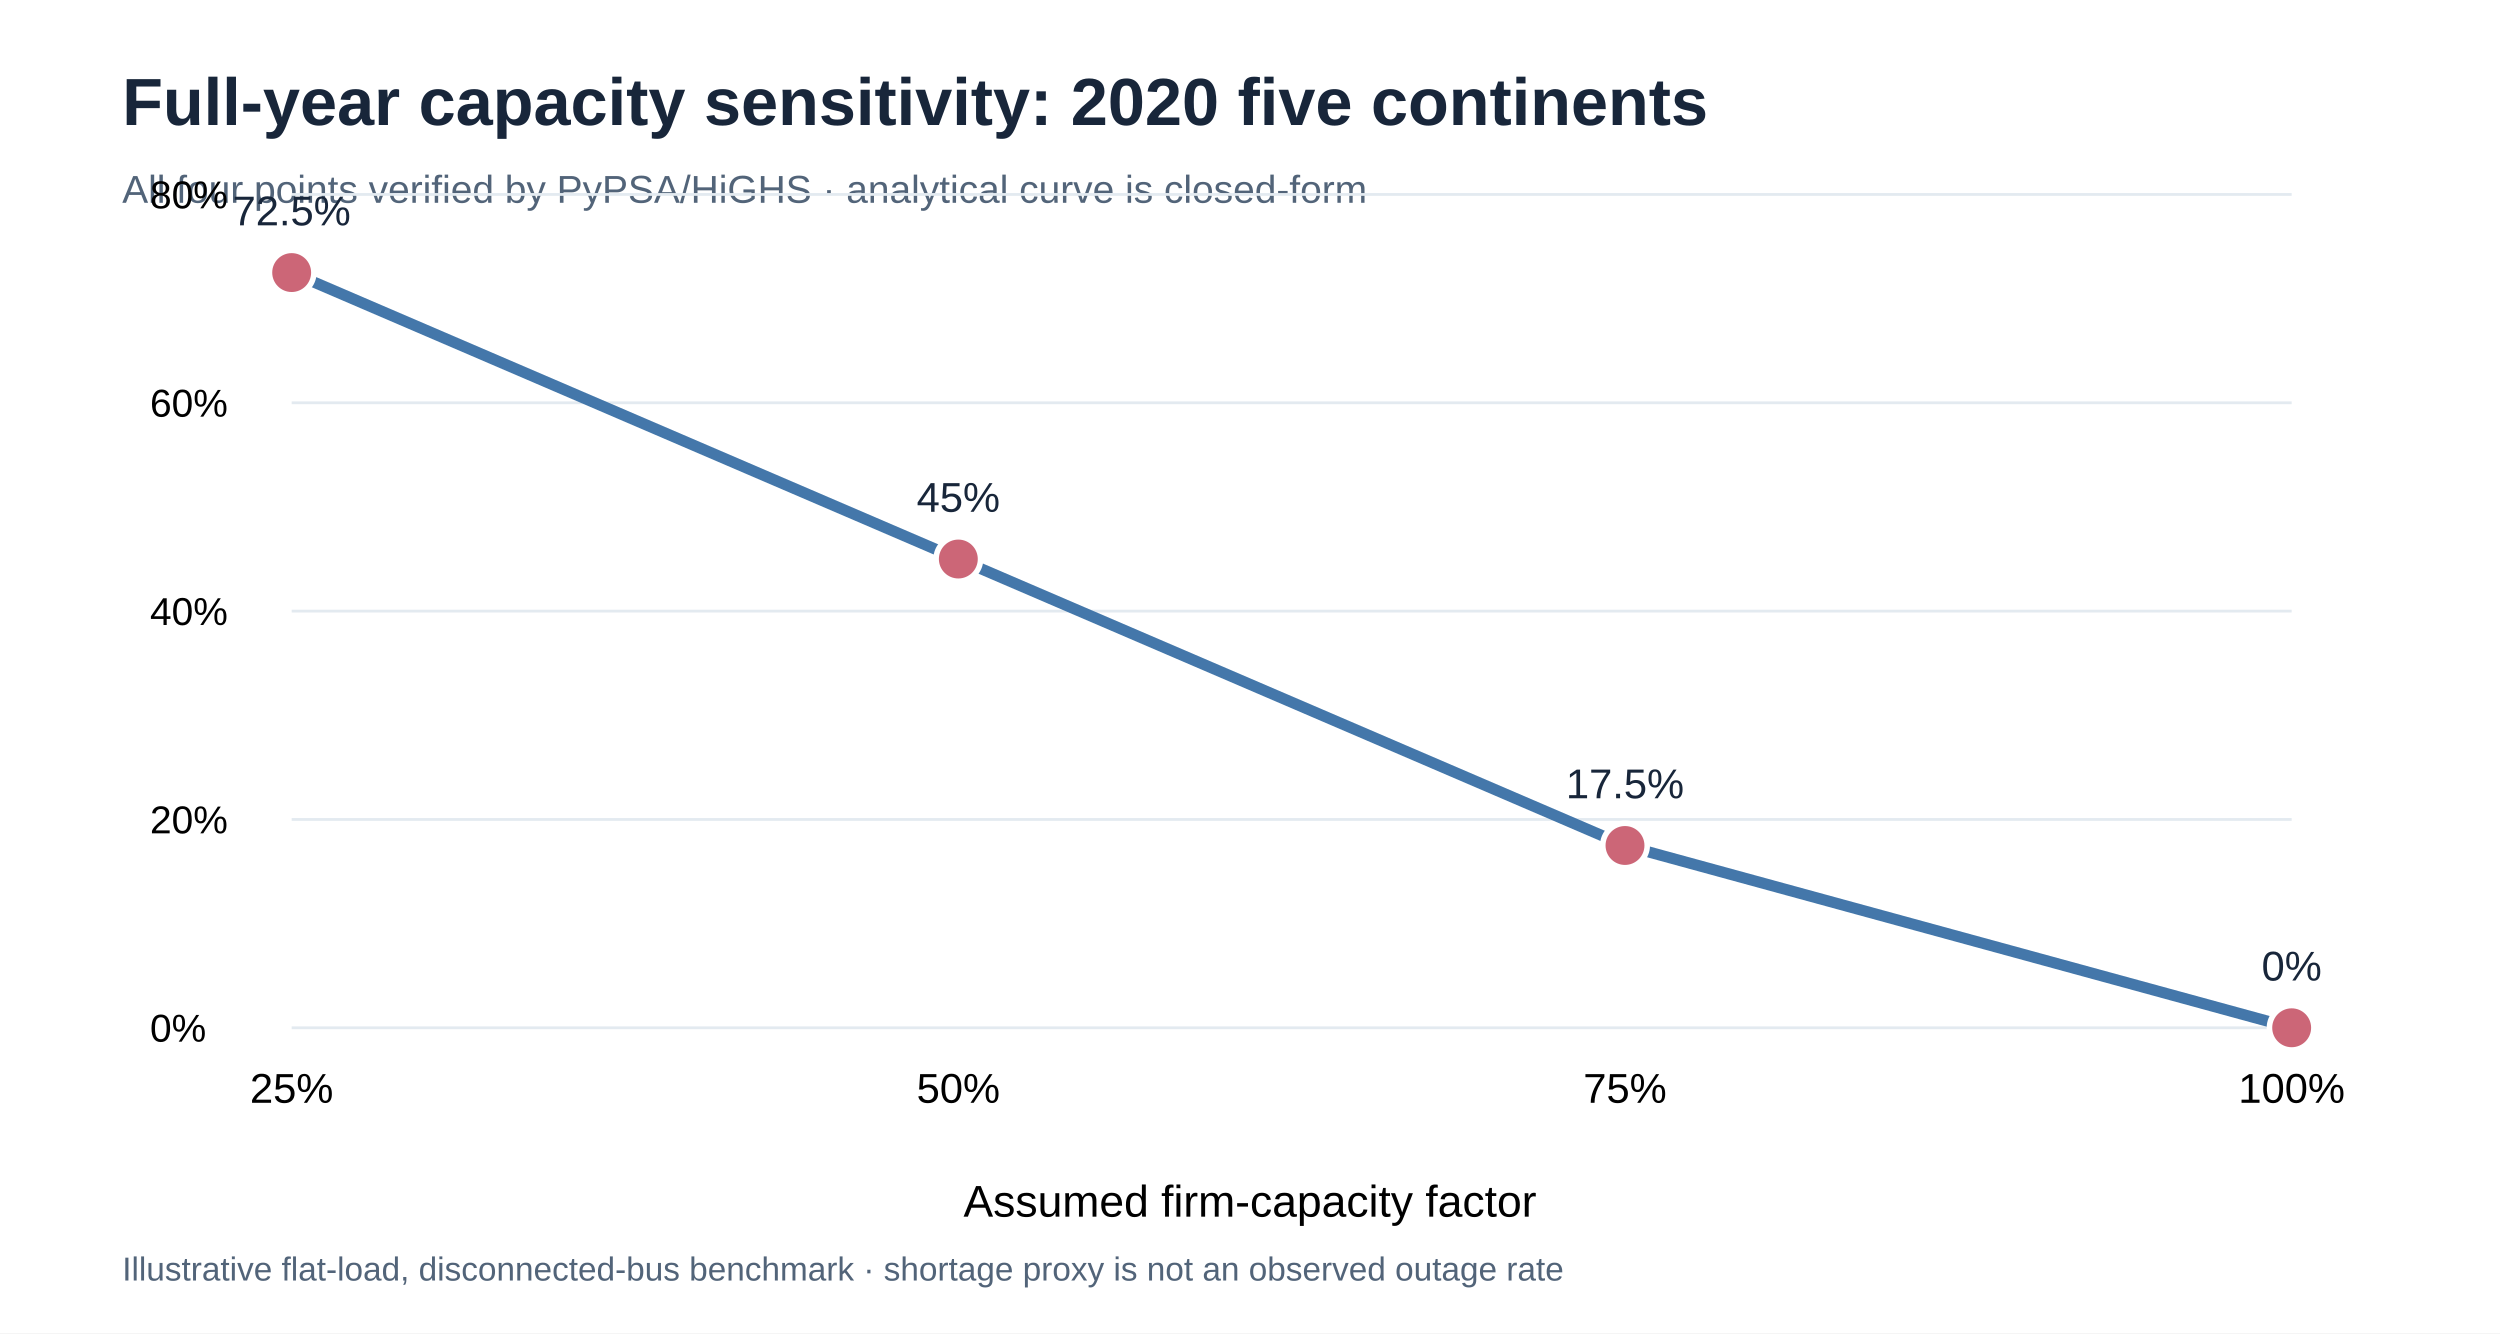
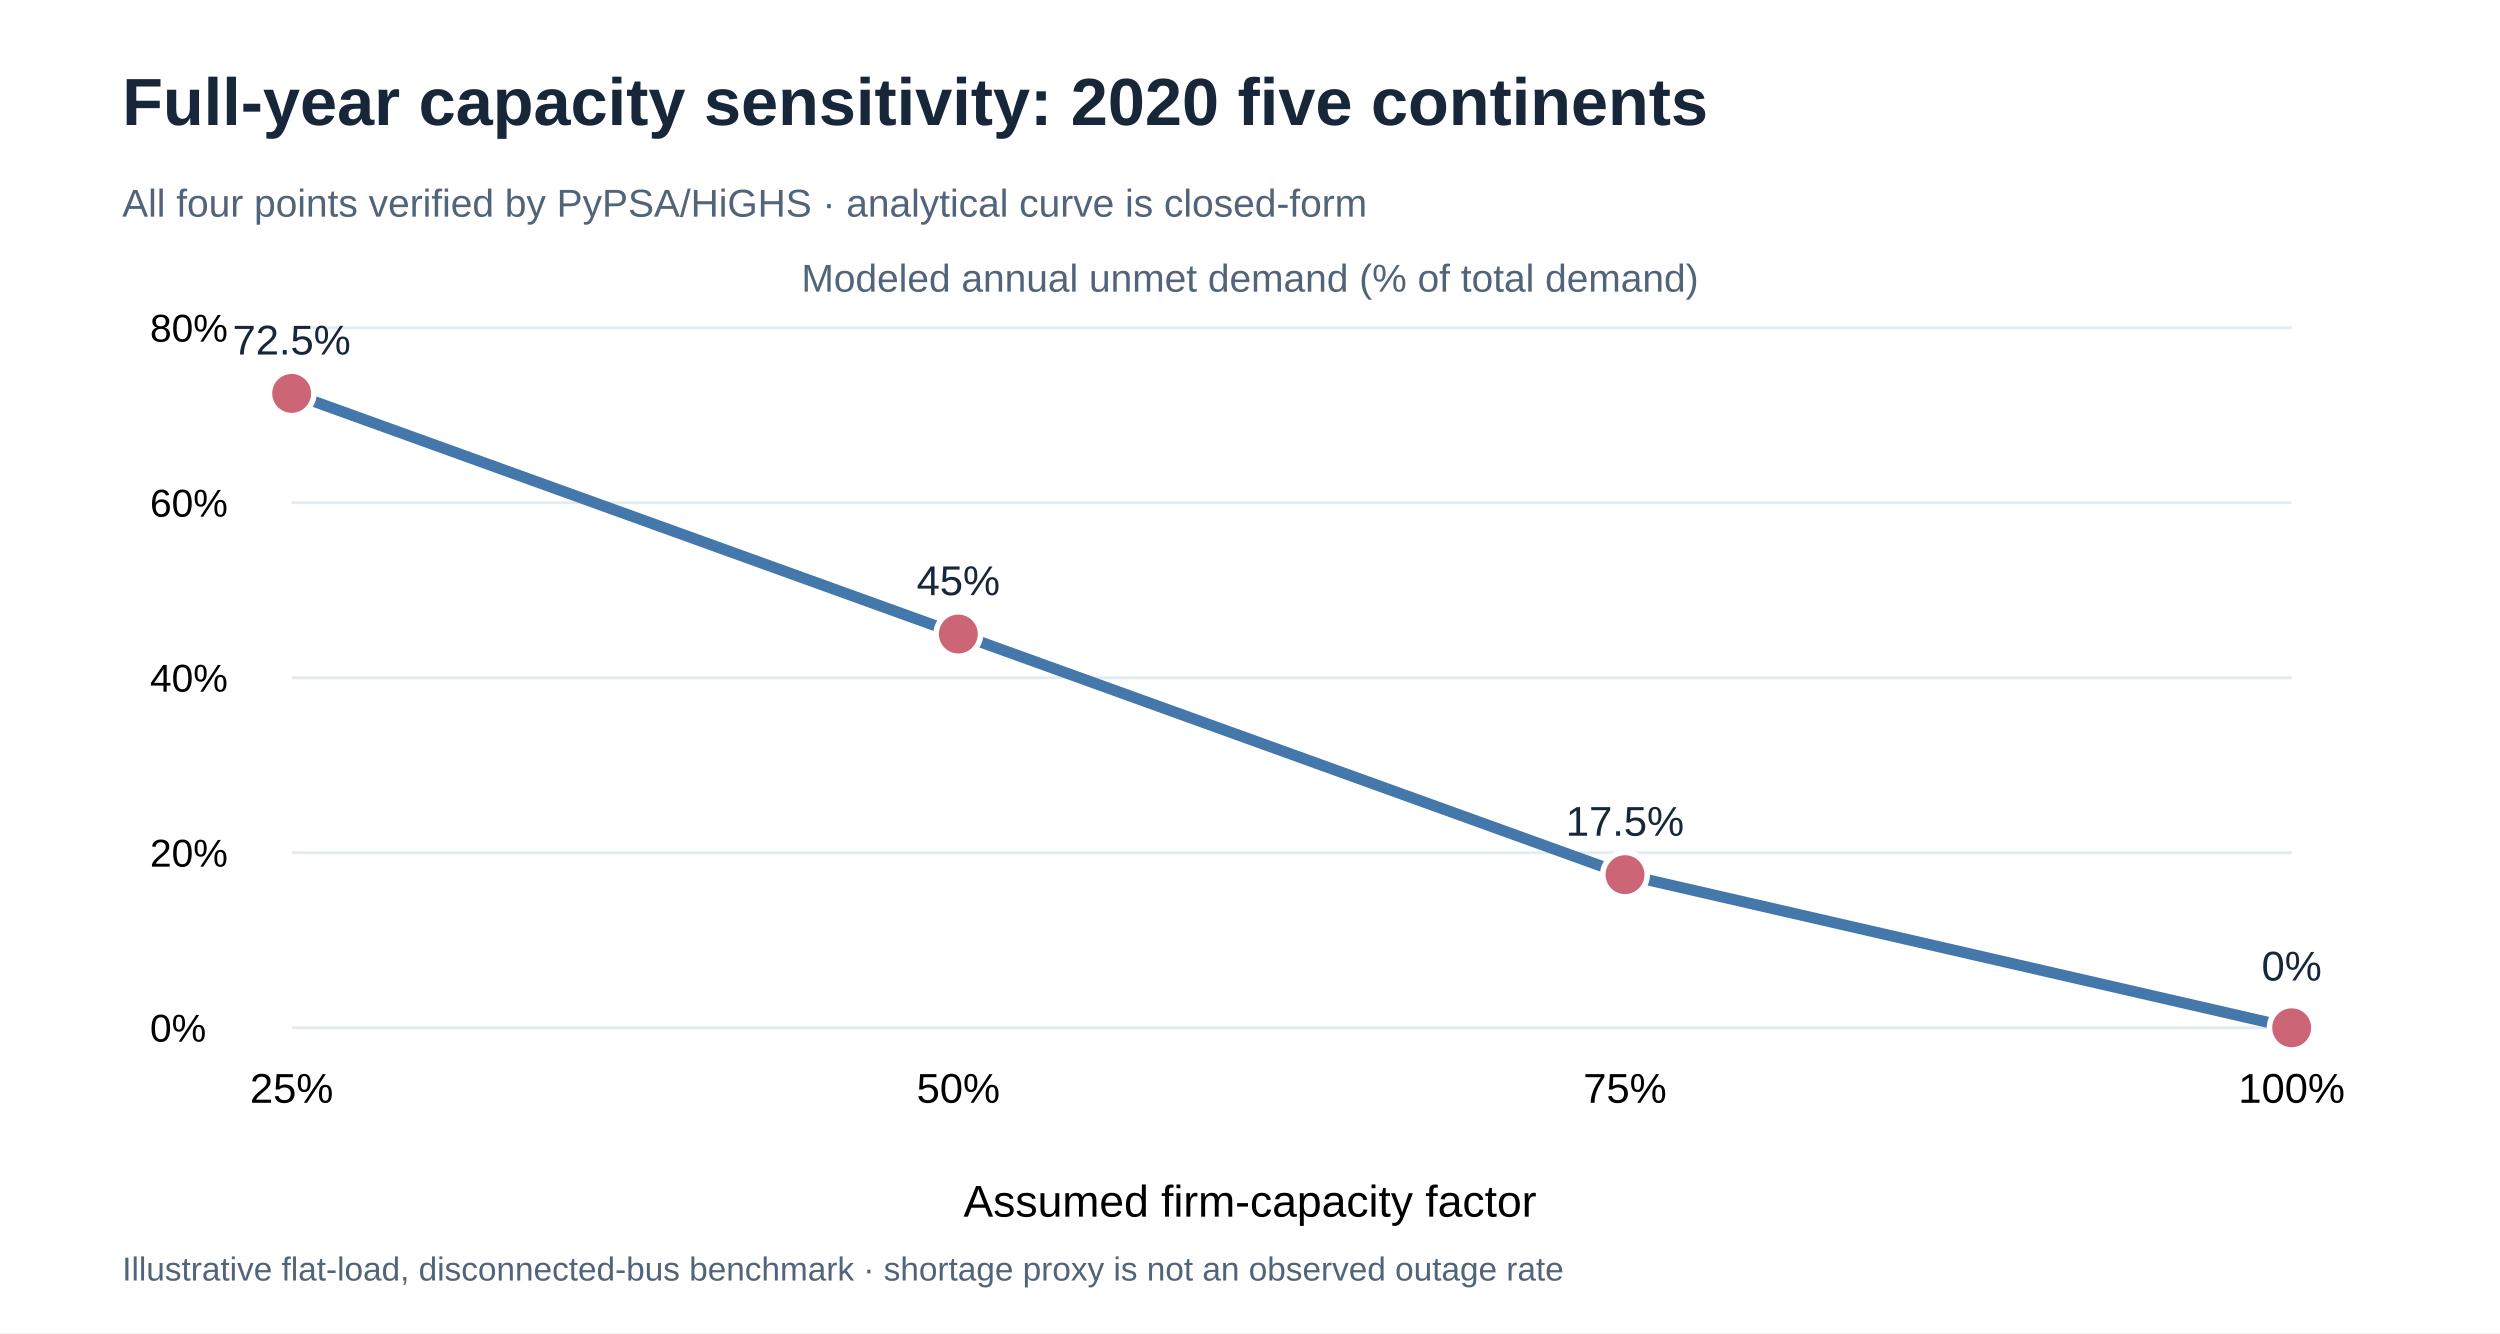
<svg xmlns="http://www.w3.org/2000/svg" viewBox="0 0 900 480" role="img" aria-label="Four full-year PyPSA firm capacity sensitivity scenarios and analytical expectation">
  <rect width="900" height="480" fill="white" />
  <text x="44" y="45" font-family="Arial" font-size="24" font-weight="bold" fill="#18263a">Full-year capacity sensitivity: 2020 five continents</text>
-   <text x="44" y="73" font-family="Arial" font-size="14" fill="#526479">All four points verified by PyPSA/HiGHS · analytical curve is closed-form</text>
+   <text x="44" y="78" font-family="Arial" font-size="14" fill="#526479">All four points verified by PyPSA/HiGHS · analytical curve is closed-form</text>
  <line x1="105" y1="370" x2="825" y2="370" stroke="#e3eaf0" />
  <text x="54" y="375" font-family="Arial" font-size="14">0%</text>
-   <line x1="105" y1="295" x2="825" y2="295" stroke="#e3eaf0" />
-   <text x="54" y="300" font-family="Arial" font-size="14">20%</text>
-   <line x1="105" y1="220" x2="825" y2="220" stroke="#e3eaf0" />
-   <text x="54" y="225" font-family="Arial" font-size="14">40%</text>
-   <line x1="105" y1="145" x2="825" y2="145" stroke="#e3eaf0" />
-   <text x="54" y="150" font-family="Arial" font-size="14">60%</text>
-   <line x1="105" y1="70" x2="825" y2="70" stroke="#e3eaf0" />
-   <text x="54" y="75" font-family="Arial" font-size="14">80%</text>
-   <polyline fill="none" stroke="#4477aa" stroke-width="4" points="105,98.125 345,201.25 585,304.375 825,370" />
-   <circle cx="105" cy="98.125" r="8" fill="#cc6677" stroke="white" stroke-width="2" />
-   <text x="105" y="81.125" text-anchor="middle" font-family="Arial" font-size="15" fill="#18263a">72.5%</text>
+   <line x1="105" y1="307" x2="825" y2="307" stroke="#e3eaf0" />
+   <text x="54" y="312" font-family="Arial" font-size="14">20%</text>
+   <line x1="105" y1="244" x2="825" y2="244" stroke="#e3eaf0" />
+   <text x="54" y="249" font-family="Arial" font-size="14">40%</text>
+   <line x1="105" y1="181" x2="825" y2="181" stroke="#e3eaf0" />
+   <text x="54" y="186" font-family="Arial" font-size="14">60%</text>
+   <line x1="105" y1="118" x2="825" y2="118" stroke="#e3eaf0" />
+   <text x="54" y="123" font-family="Arial" font-size="14">80%</text>
+   <polyline fill="none" stroke="#4477aa" stroke-width="4" points="105,141.625 345,228.25 585,314.875 825,370" />
+   <circle cx="105" cy="141.625" r="8" fill="#cc6677" stroke="white" stroke-width="2" />
+   <text x="105" y="127.625" text-anchor="middle" font-family="Arial" font-size="15" fill="#18263a">72.5%</text>
  <text x="105" y="397" text-anchor="middle" font-family="Arial" font-size="15">25%</text>
-   <circle cx="345" cy="201.25" r="8" fill="#cc6677" stroke="white" stroke-width="2" />
-   <text x="345" y="184.25" text-anchor="middle" font-family="Arial" font-size="15" fill="#18263a">45%</text>
+   <circle cx="345" cy="228.25" r="8" fill="#cc6677" stroke="white" stroke-width="2" />
+   <text x="345" y="214.25" text-anchor="middle" font-family="Arial" font-size="15" fill="#18263a">45%</text>
  <text x="345" y="397" text-anchor="middle" font-family="Arial" font-size="15">50%</text>
-   <circle cx="585" cy="304.375" r="8" fill="#cc6677" stroke="white" stroke-width="2" />
-   <text x="585" y="287.375" text-anchor="middle" font-family="Arial" font-size="15" fill="#18263a">17.5%</text>
+   <circle cx="585" cy="314.875" r="8" fill="#cc6677" stroke="white" stroke-width="2" />
+   <text x="585" y="300.875" text-anchor="middle" font-family="Arial" font-size="15" fill="#18263a">17.5%</text>
  <text x="585" y="397" text-anchor="middle" font-family="Arial" font-size="15">75%</text>
  <circle cx="825" cy="370" r="8" fill="#cc6677" stroke="white" stroke-width="2" />
  <text x="825" y="353" text-anchor="middle" font-family="Arial" font-size="15" fill="#18263a">0%</text>
  <text x="825" y="397" text-anchor="middle" font-family="Arial" font-size="15">100%</text>
  <text x="450" y="438" text-anchor="middle" font-family="Arial" font-size="16">Assumed firm-capacity factor</text>
+   <text x="450" y="105" text-anchor="middle" font-family="Arial" font-size="14" fill="#526479">Modeled annual unmet demand (% of total demand)</text>
  <text x="44" y="461" font-family="Arial" font-size="12" fill="#526479">Illustrative flat-load, disconnected-bus benchmark · shortage proxy is not an observed outage rate</text>
</svg>
